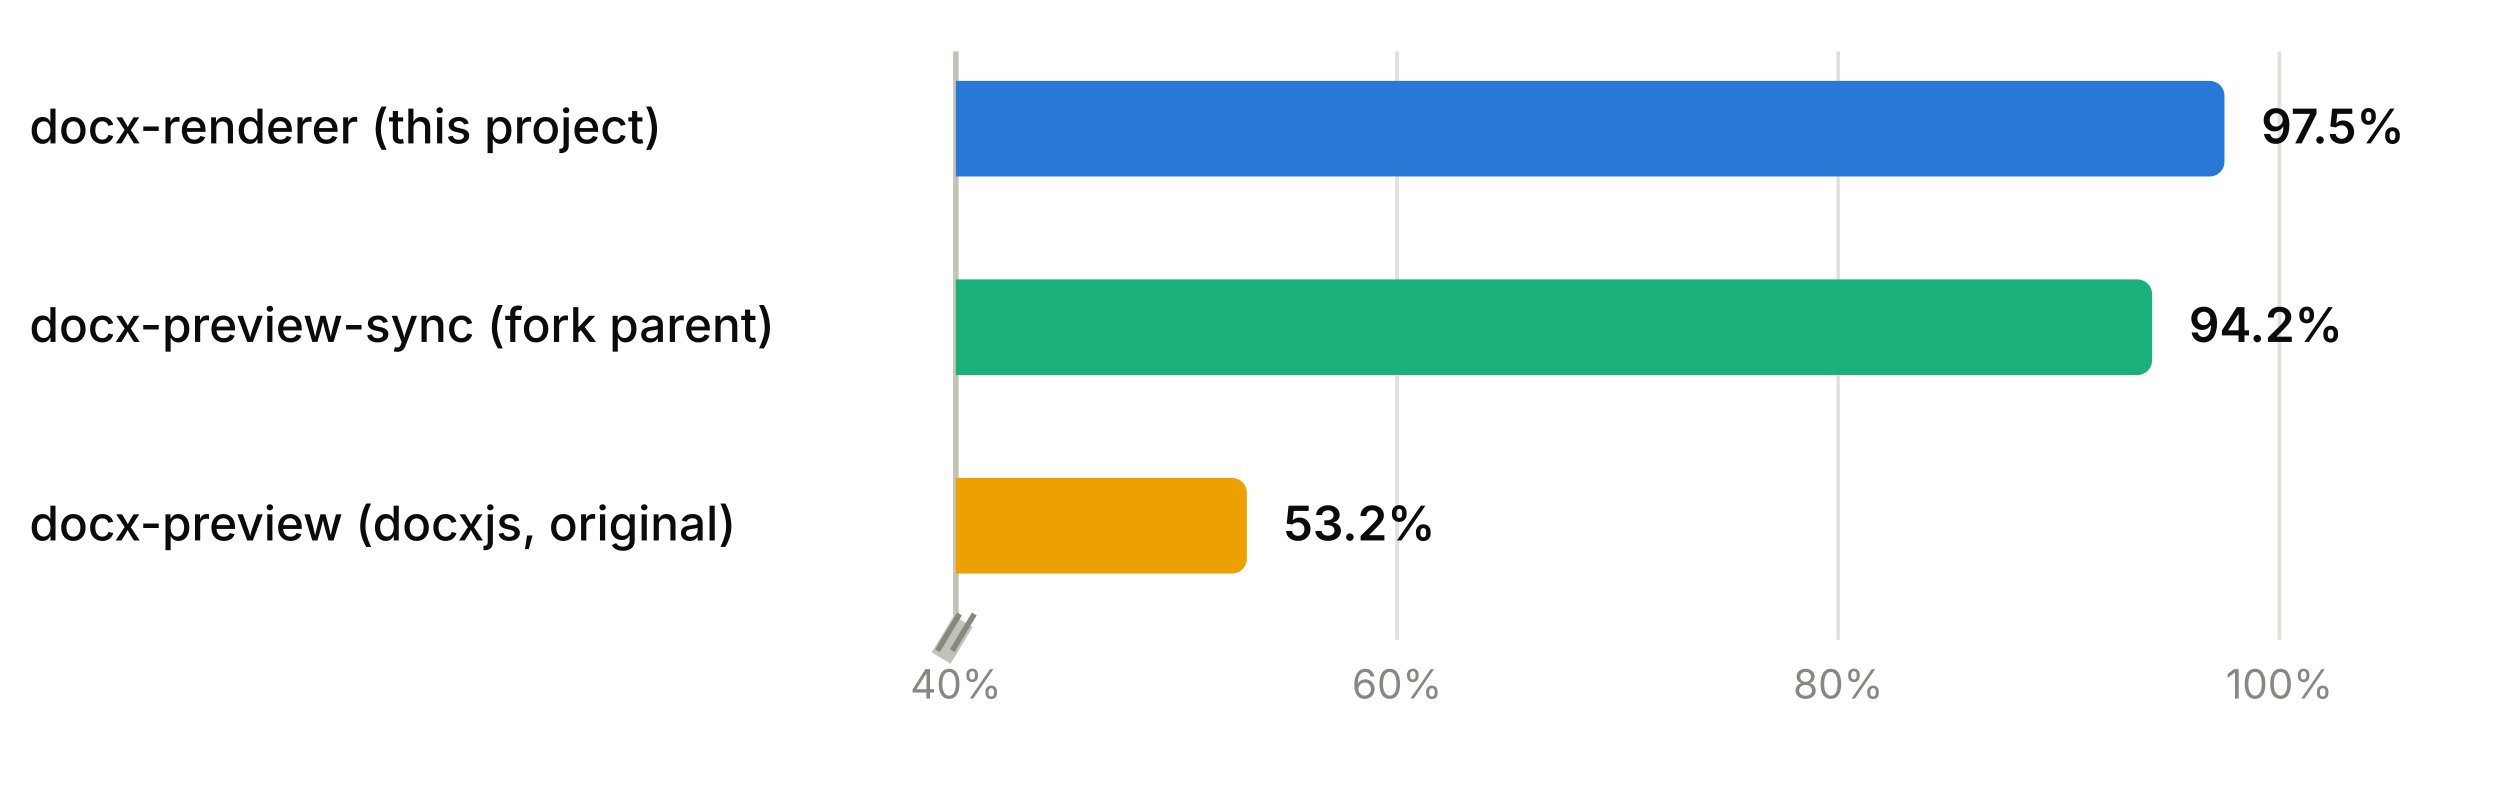
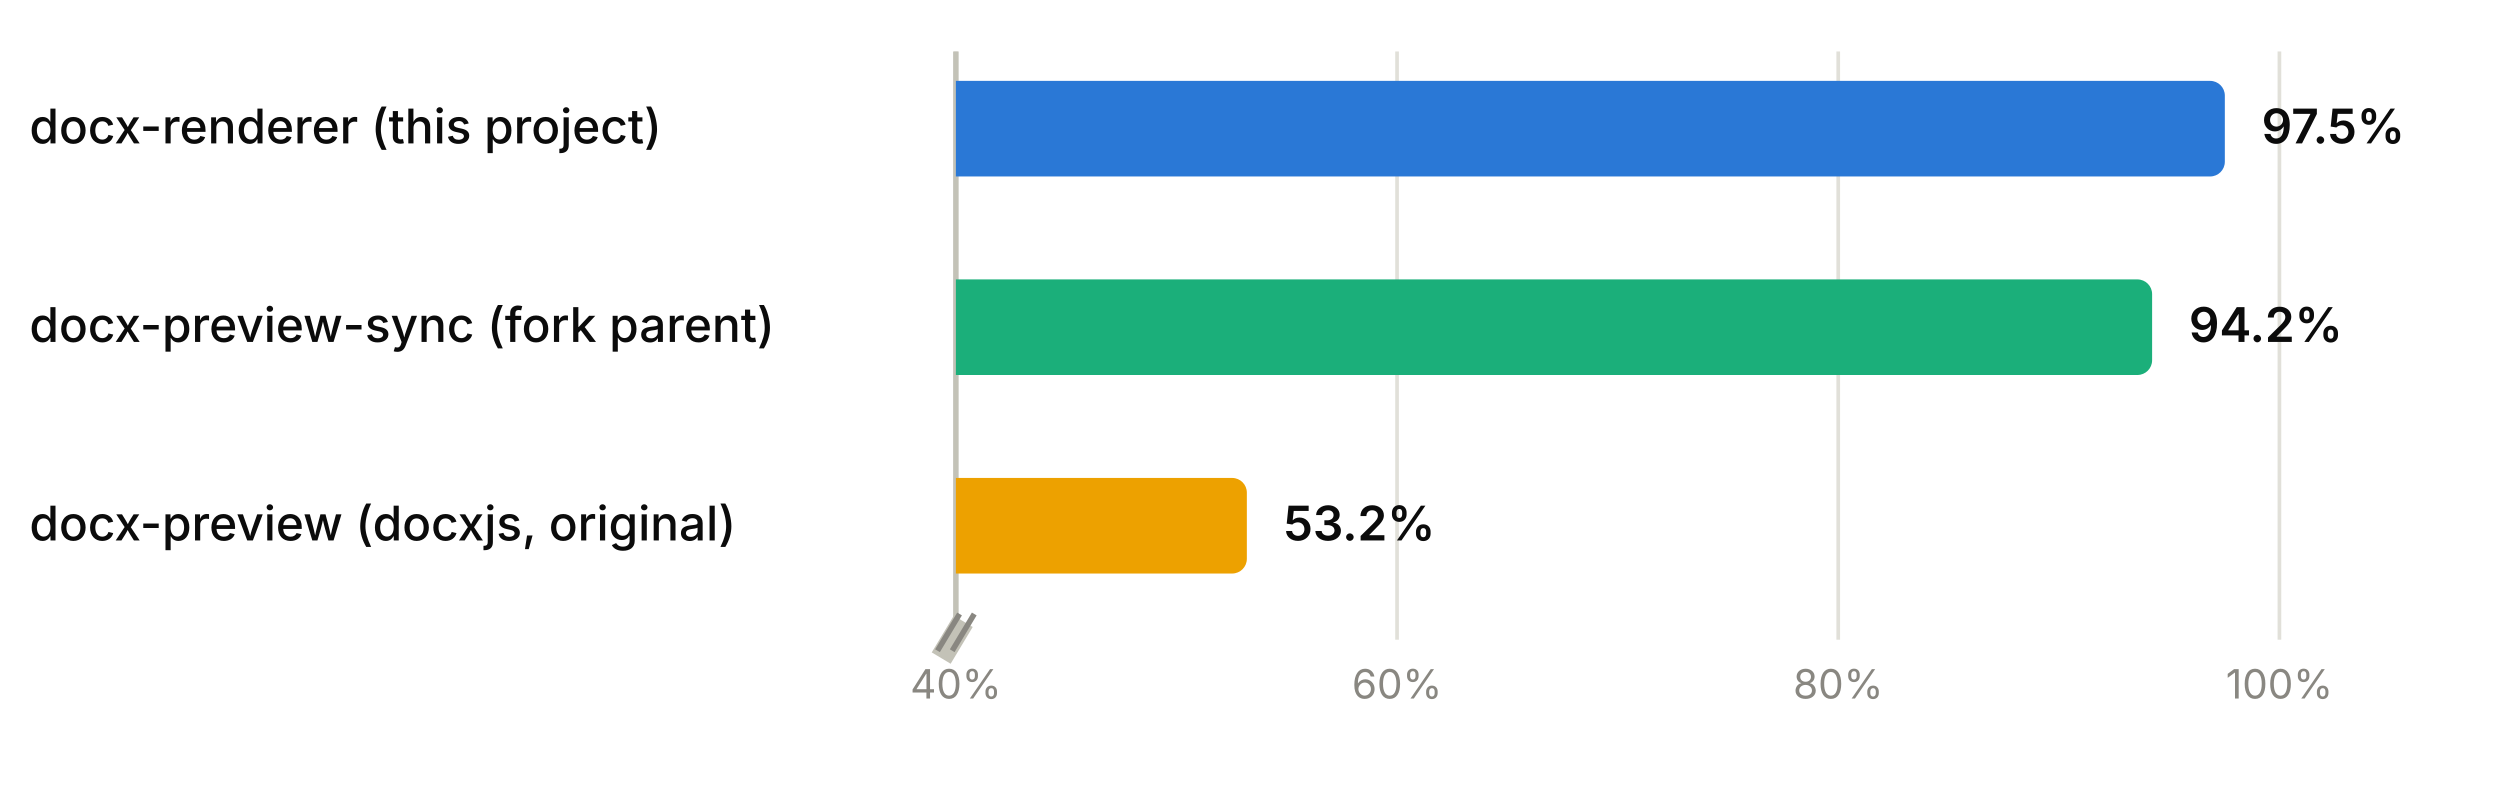
<svg xmlns="http://www.w3.org/2000/svg" viewBox="0 0 680 216" role="img" aria-label="Pixel-accuracy comparison against Word's PDF export of a.docx (axis truncated at 40%): docx-renderer (this project) 97.5%, docx-preview-sync (fork parent) 94.2%, docx-preview (docxjs, original) 53.2%">
  <rect x="0" y="0" width="680" height="216" fill="transparent" />
  <line x1="260" y1="14" x2="260" y2="174" stroke="#e1e0d9" stroke-width="1" />
  <line x1="380" y1="14" x2="380" y2="174" stroke="#e1e0d9" stroke-width="1" />
  <line x1="500" y1="14" x2="500" y2="174" stroke="#e1e0d9" stroke-width="1" />
  <line x1="620" y1="14" x2="620" y2="174" stroke="#e1e0d9" stroke-width="1" />
  <line x1="260" y1="14" x2="260" y2="174" stroke="#c3c2b7" stroke-width="1.5" />
  <text x="8" y="39" font-size="13" font-weight="500" fill="#0b0b0b" font-family="system-ui, -apple-system, 'Segoe UI', sans-serif">docx-renderer (this project)</text>
-   <path d="M260,22 L601.056,22 A4,4 0 0 1 605.056,26 L605.056,44 A4,4 0 0 1 601.056,48 L260,48 Z" fill="#2a78d6" />
-   <text x="615.056" y="39" font-size="13" font-weight="600" fill="#0b0b0b" font-family="system-ui, -apple-system, 'Segoe UI', sans-serif">97.5%</text>
+   <path d="M260,22 L601.155,22 A4,4 0 0 1 605.155,26 L605.155,44 A4,4 0 0 1 601.155,48 L260,48 Z" fill="#2a78d6" />
+   <text x="615.155" y="39" font-size="13" font-weight="600" fill="#0b0b0b" font-family="system-ui, -apple-system, 'Segoe UI', sans-serif">97.5%</text>
  <text x="8" y="93" font-size="13" font-weight="500" fill="#0b0b0b" font-family="system-ui, -apple-system, 'Segoe UI', sans-serif">docx-preview-sync (fork parent)</text>
  <path d="M260,76 L581.375,76 A4,4 0 0 1 585.375,80 L585.375,98 A4,4 0 0 1 581.375,102 L260,102 Z" fill="#1baf7a" />
  <text x="595.375" y="93" font-size="13" font-weight="600" fill="#0b0b0b" font-family="system-ui, -apple-system, 'Segoe UI', sans-serif">94.2%</text>
  <text x="8" y="147" font-size="13" font-weight="500" fill="#0b0b0b" font-family="system-ui, -apple-system, 'Segoe UI', sans-serif">docx-preview (docxjs, original)</text>
  <path d="M260,130 L335.144,130 A4,4 0 0 1 339.144,134 L339.144,152 A4,4 0 0 1 335.144,156 L260,156 Z" fill="#eda100" />
  <text x="349.144" y="147" font-size="13" font-weight="600" fill="#0b0b0b" font-family="system-ui, -apple-system, 'Segoe UI', sans-serif">53.2%</text>
  <text x="260" y="190" font-size="11" fill="#898781" text-anchor="middle" font-family="system-ui, -apple-system, 'Segoe UI', sans-serif">40%</text>
  <text x="380" y="190" font-size="11" fill="#898781" text-anchor="middle" font-family="system-ui, -apple-system, 'Segoe UI', sans-serif">60%</text>
  <text x="500" y="190" font-size="11" fill="#898781" text-anchor="middle" font-family="system-ui, -apple-system, 'Segoe UI', sans-serif">80%</text>
  <text x="620" y="190" font-size="11" fill="#898781" text-anchor="middle" font-family="system-ui, -apple-system, 'Segoe UI', sans-serif">100%</text>
  <line x1="256" y1="179" x2="262" y2="169" stroke="#c3c2b7" stroke-width="6" />
  <line x1="255" y1="177" x2="261" y2="167" stroke="#898781" stroke-width="1.5" />
  <line x1="259" y1="177" x2="265" y2="167" stroke="#898781" stroke-width="1.5" />
</svg>
